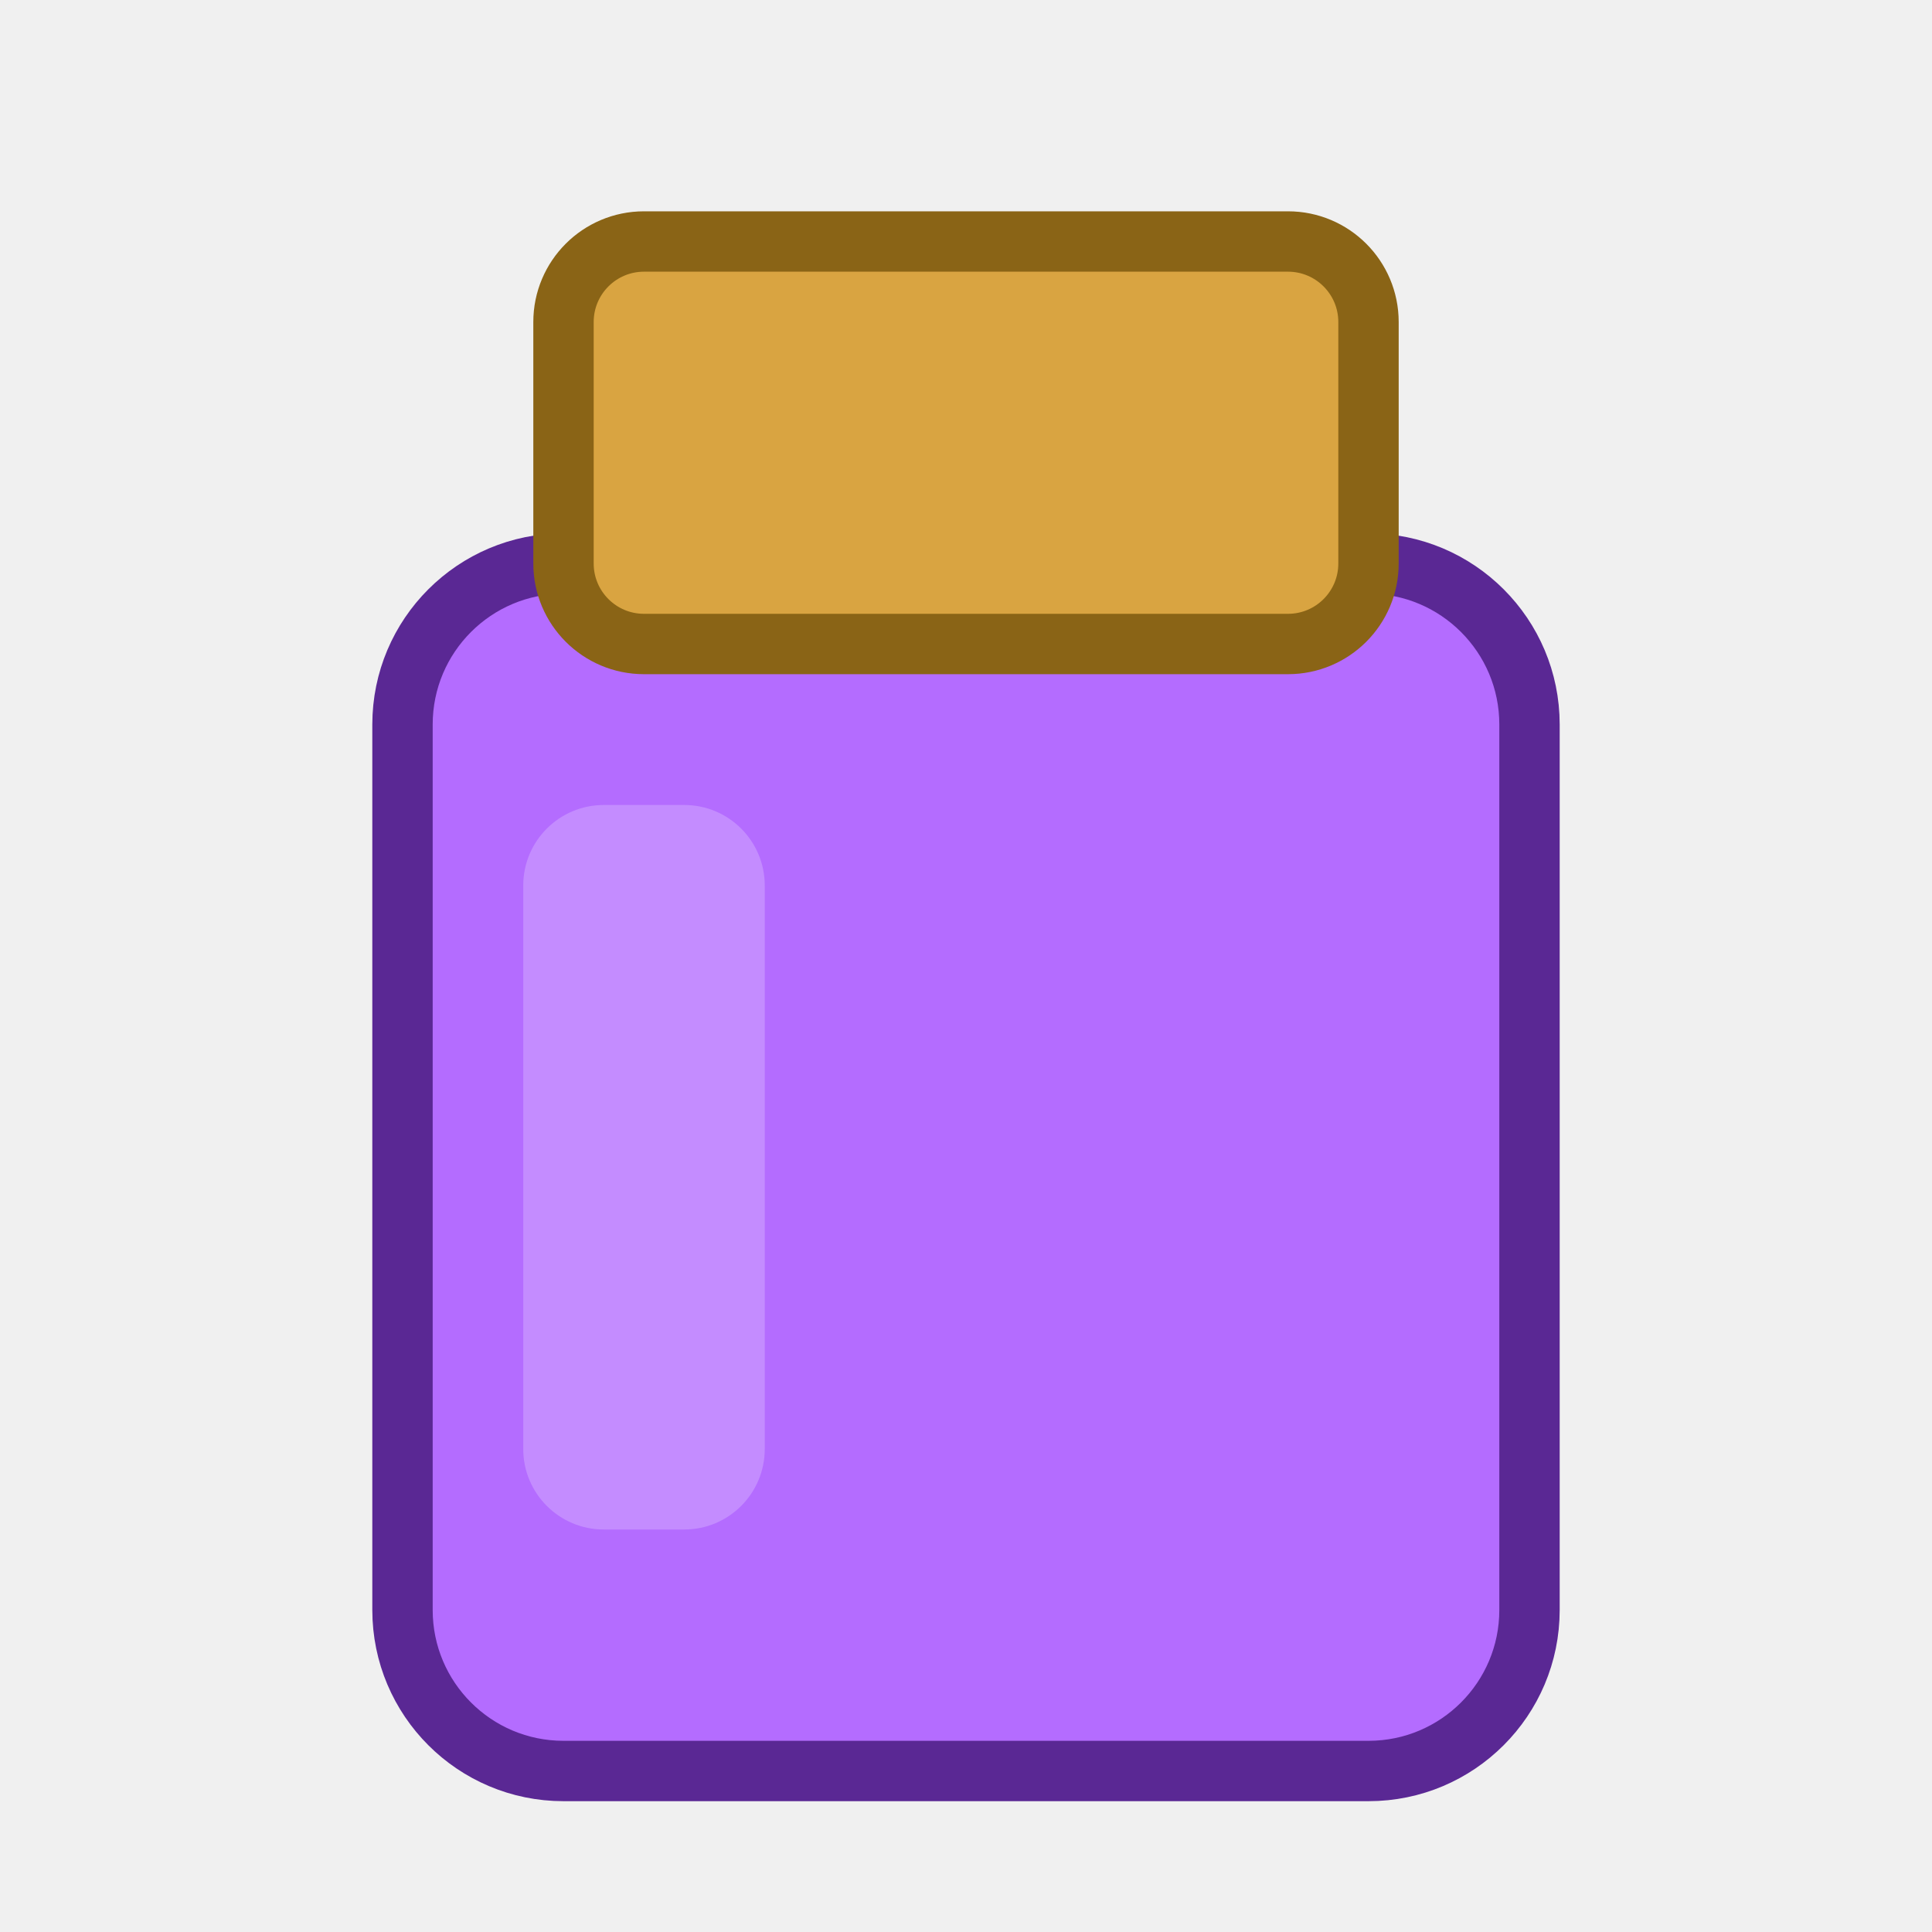
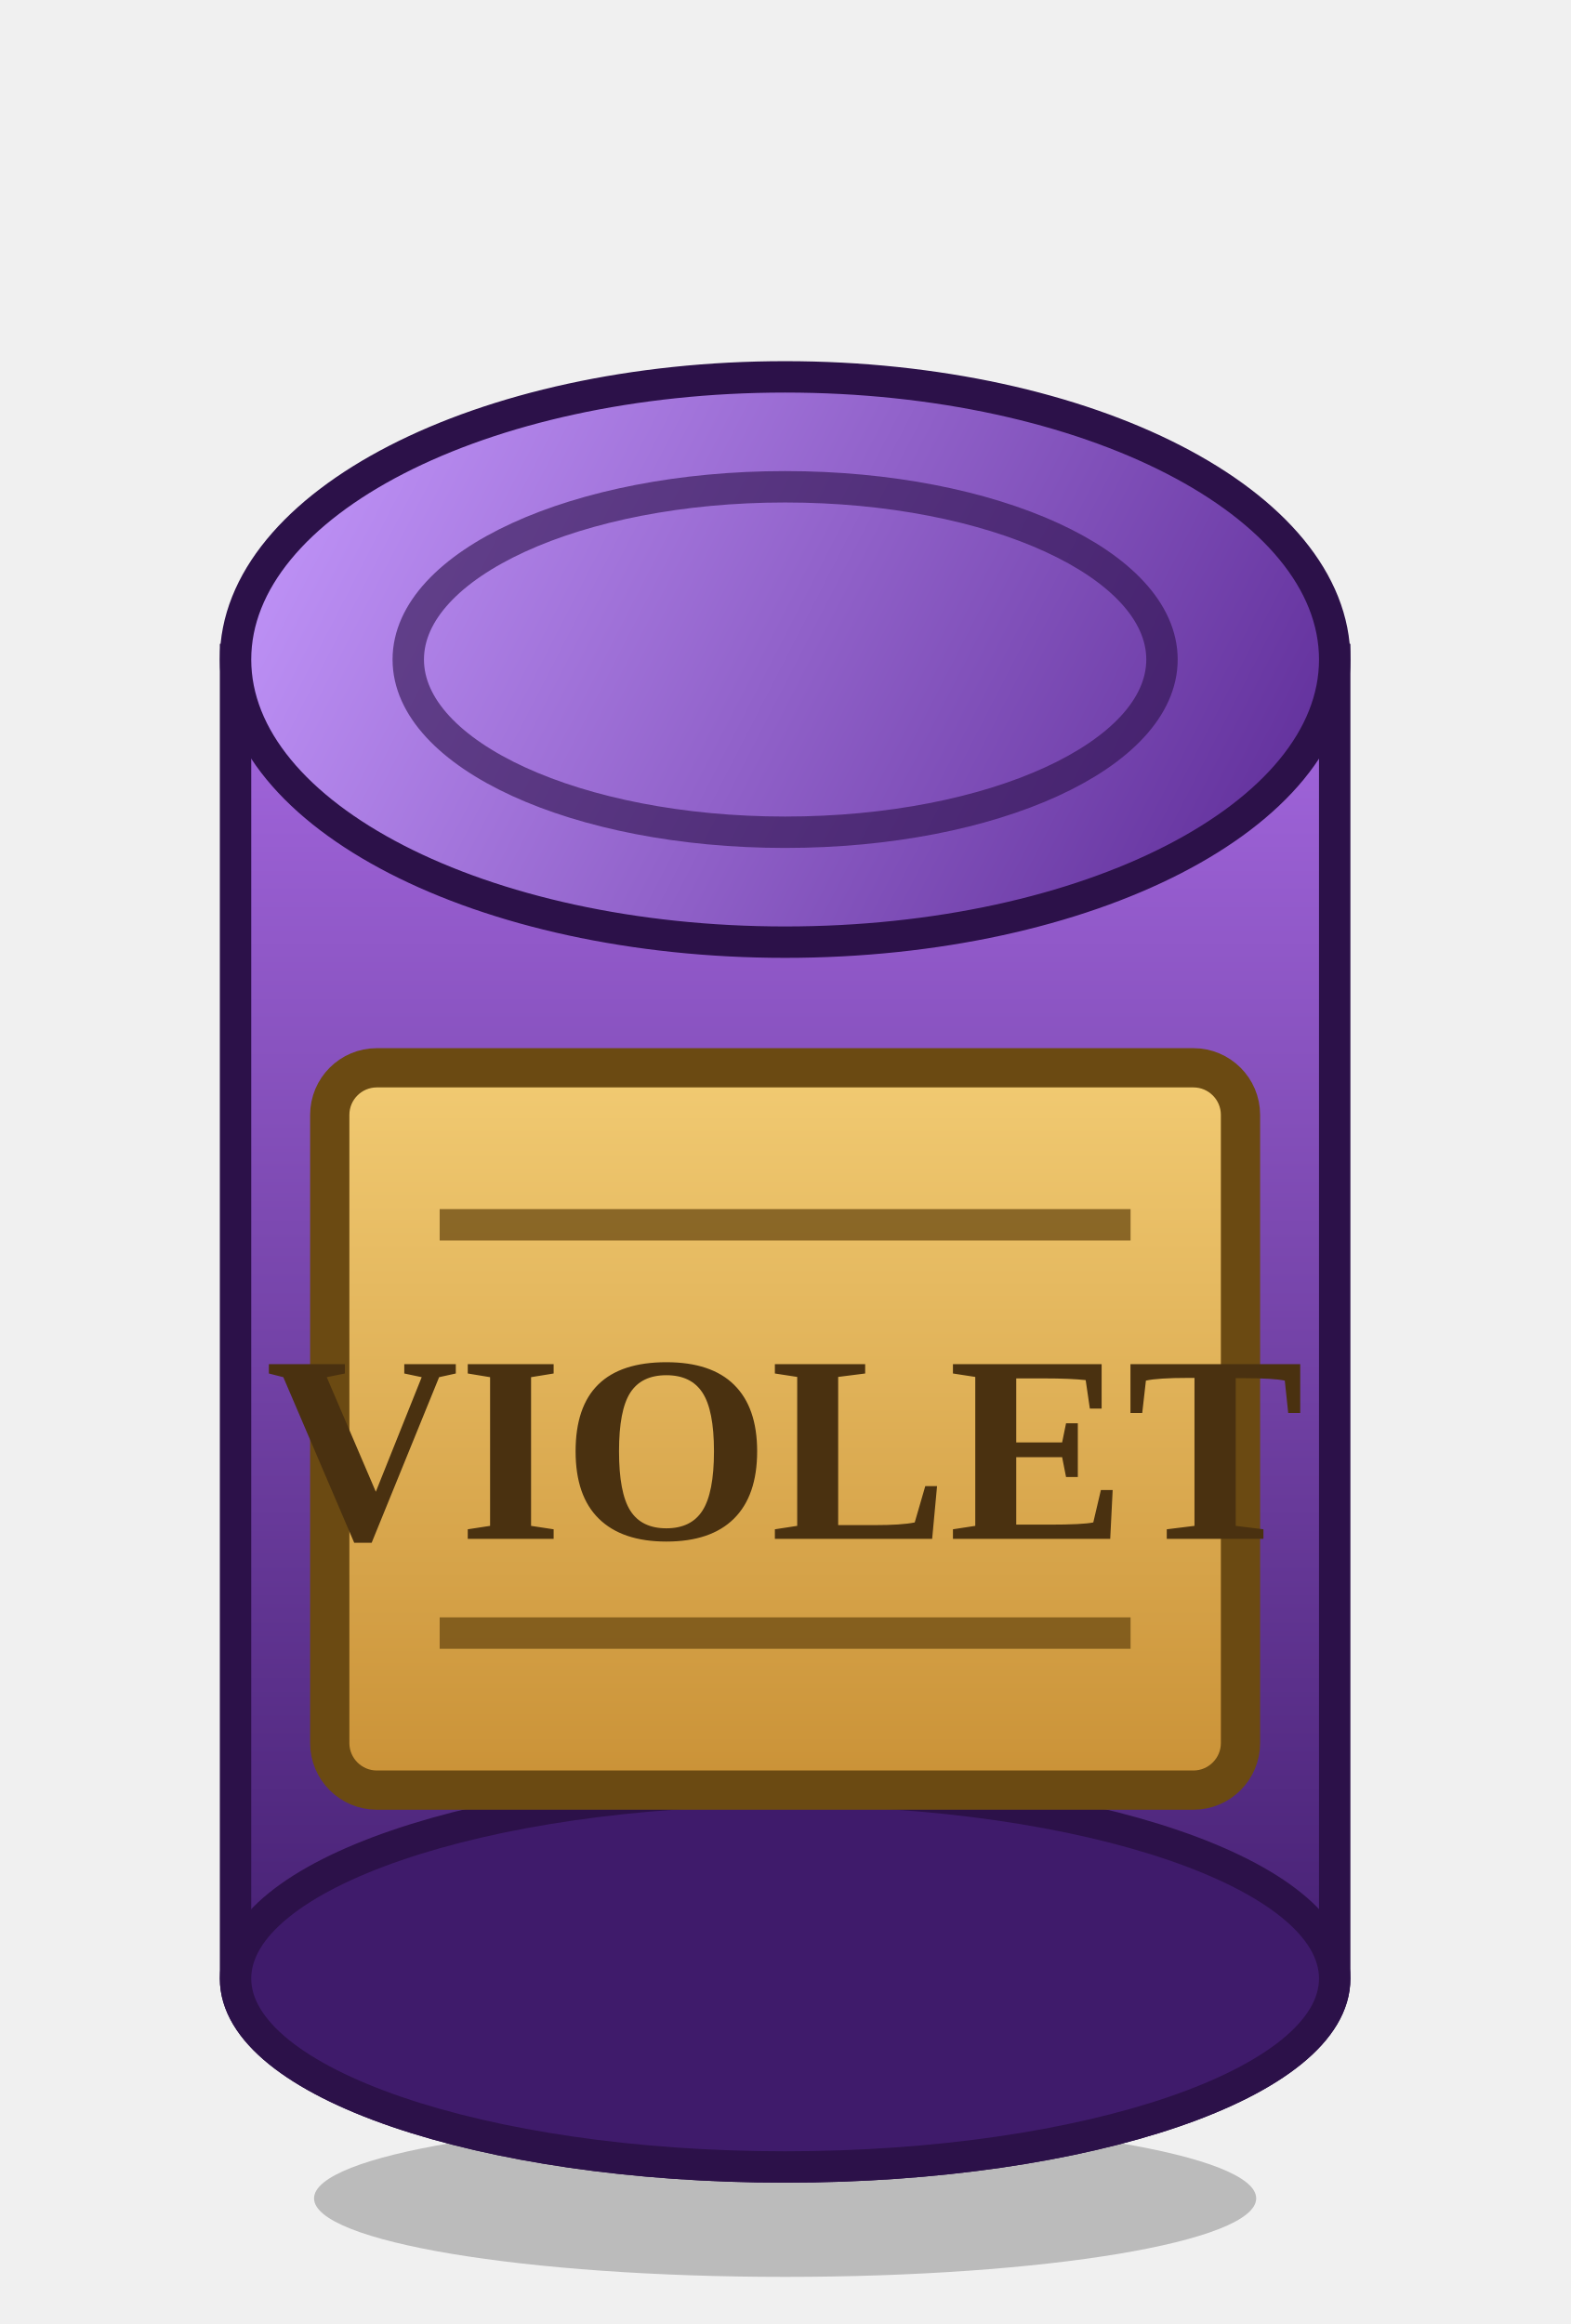
- <svg xmlns="http://www.w3.org/2000/svg" viewBox="0 0 48 48">
-   <rect x="10" y="14" width="28" height="30" rx="4" fill="#b46cff" />
-   <rect x="10" y="14" width="28" height="30" rx="4" fill="none" stroke="#5a2894" stroke-width="1.5" />
-   <rect x="14" y="6" width="20" height="10" rx="2" fill="#d9a441" />
-   <rect x="14" y="6" width="20" height="10" rx="2" fill="none" stroke="#8a6416" stroke-width="1.5" />
-   <rect x="13" y="20" width="6" height="18" rx="2" fill="#ffffff" opacity="0.22" />
+ <svg xmlns="http://www.w3.org/2000/svg" viewBox="0 0 100 148">
+   <defs>
+     <linearGradient id="purpleLid" x1="15" y1="24" x2="85" y2="60" gradientUnits="userSpaceOnUse">
+       <stop offset="0" stop-color="#c79bff" />
+       <stop offset="1" stop-color="#5a2894" />
+     </linearGradient>
+     <linearGradient id="purpleBody" x1="0" y1="42" x2="0" y2="132" gradientUnits="userSpaceOnUse">
+       <stop offset="0" stop-color="#a568e0" />
+       <stop offset="1" stop-color="#3f1b6b" />
+     </linearGradient>
+     <linearGradient id="goldLabel" x1="0" y1="66" x2="0" y2="116" gradientUnits="userSpaceOnUse">
+       <stop offset="0" stop-color="#f3cd75" />
+       <stop offset="1" stop-color="#c88f34" />
+     </linearGradient>
+   </defs>
+   <ellipse cx="50" cy="140" rx="30" ry="5" fill="#000000" opacity="0.22" />
+   <path d="M 15 42 L 15 126 A 35 12 0 0 0 85 126 L 85 42 Z" fill="url(#purpleBody)" stroke="#2c1149" stroke-width="2" />
+   <ellipse cx="50" cy="126" rx="35" ry="12" fill="#3f1b6b" stroke="#2c1149" stroke-width="2" />
+   <path d="M 18 46 Q 50 62 82 46" fill="none" stroke="#d9baff" stroke-width="5" stroke-linecap="round" opacity="0.55" />
+   <ellipse cx="50" cy="42" rx="35" ry="18" fill="url(#purpleLid)" stroke="#2c1149" stroke-width="2" />
+   <ellipse cx="50" cy="42" rx="24" ry="11" fill="none" stroke="#2c1149" stroke-width="2" opacity="0.6" />
+   <rect x="21" y="68" width="58" height="46" rx="3" fill="url(#goldLabel)" stroke="#6b4a12" stroke-width="2.5" />
+   <line x1="28" y1="78" x2="72" y2="78" stroke="#6b4a12" stroke-width="2" opacity="0.75" />
+   <line x1="28" y1="104" x2="72" y2="104" stroke="#6b4a12" stroke-width="2" opacity="0.75" />
+   <text x="50" y="98" text-anchor="middle" font-family="Georgia, 'Times New Roman', serif" font-weight="700" font-size="17" fill="#4a3110">VIOLET</text>
</svg>
